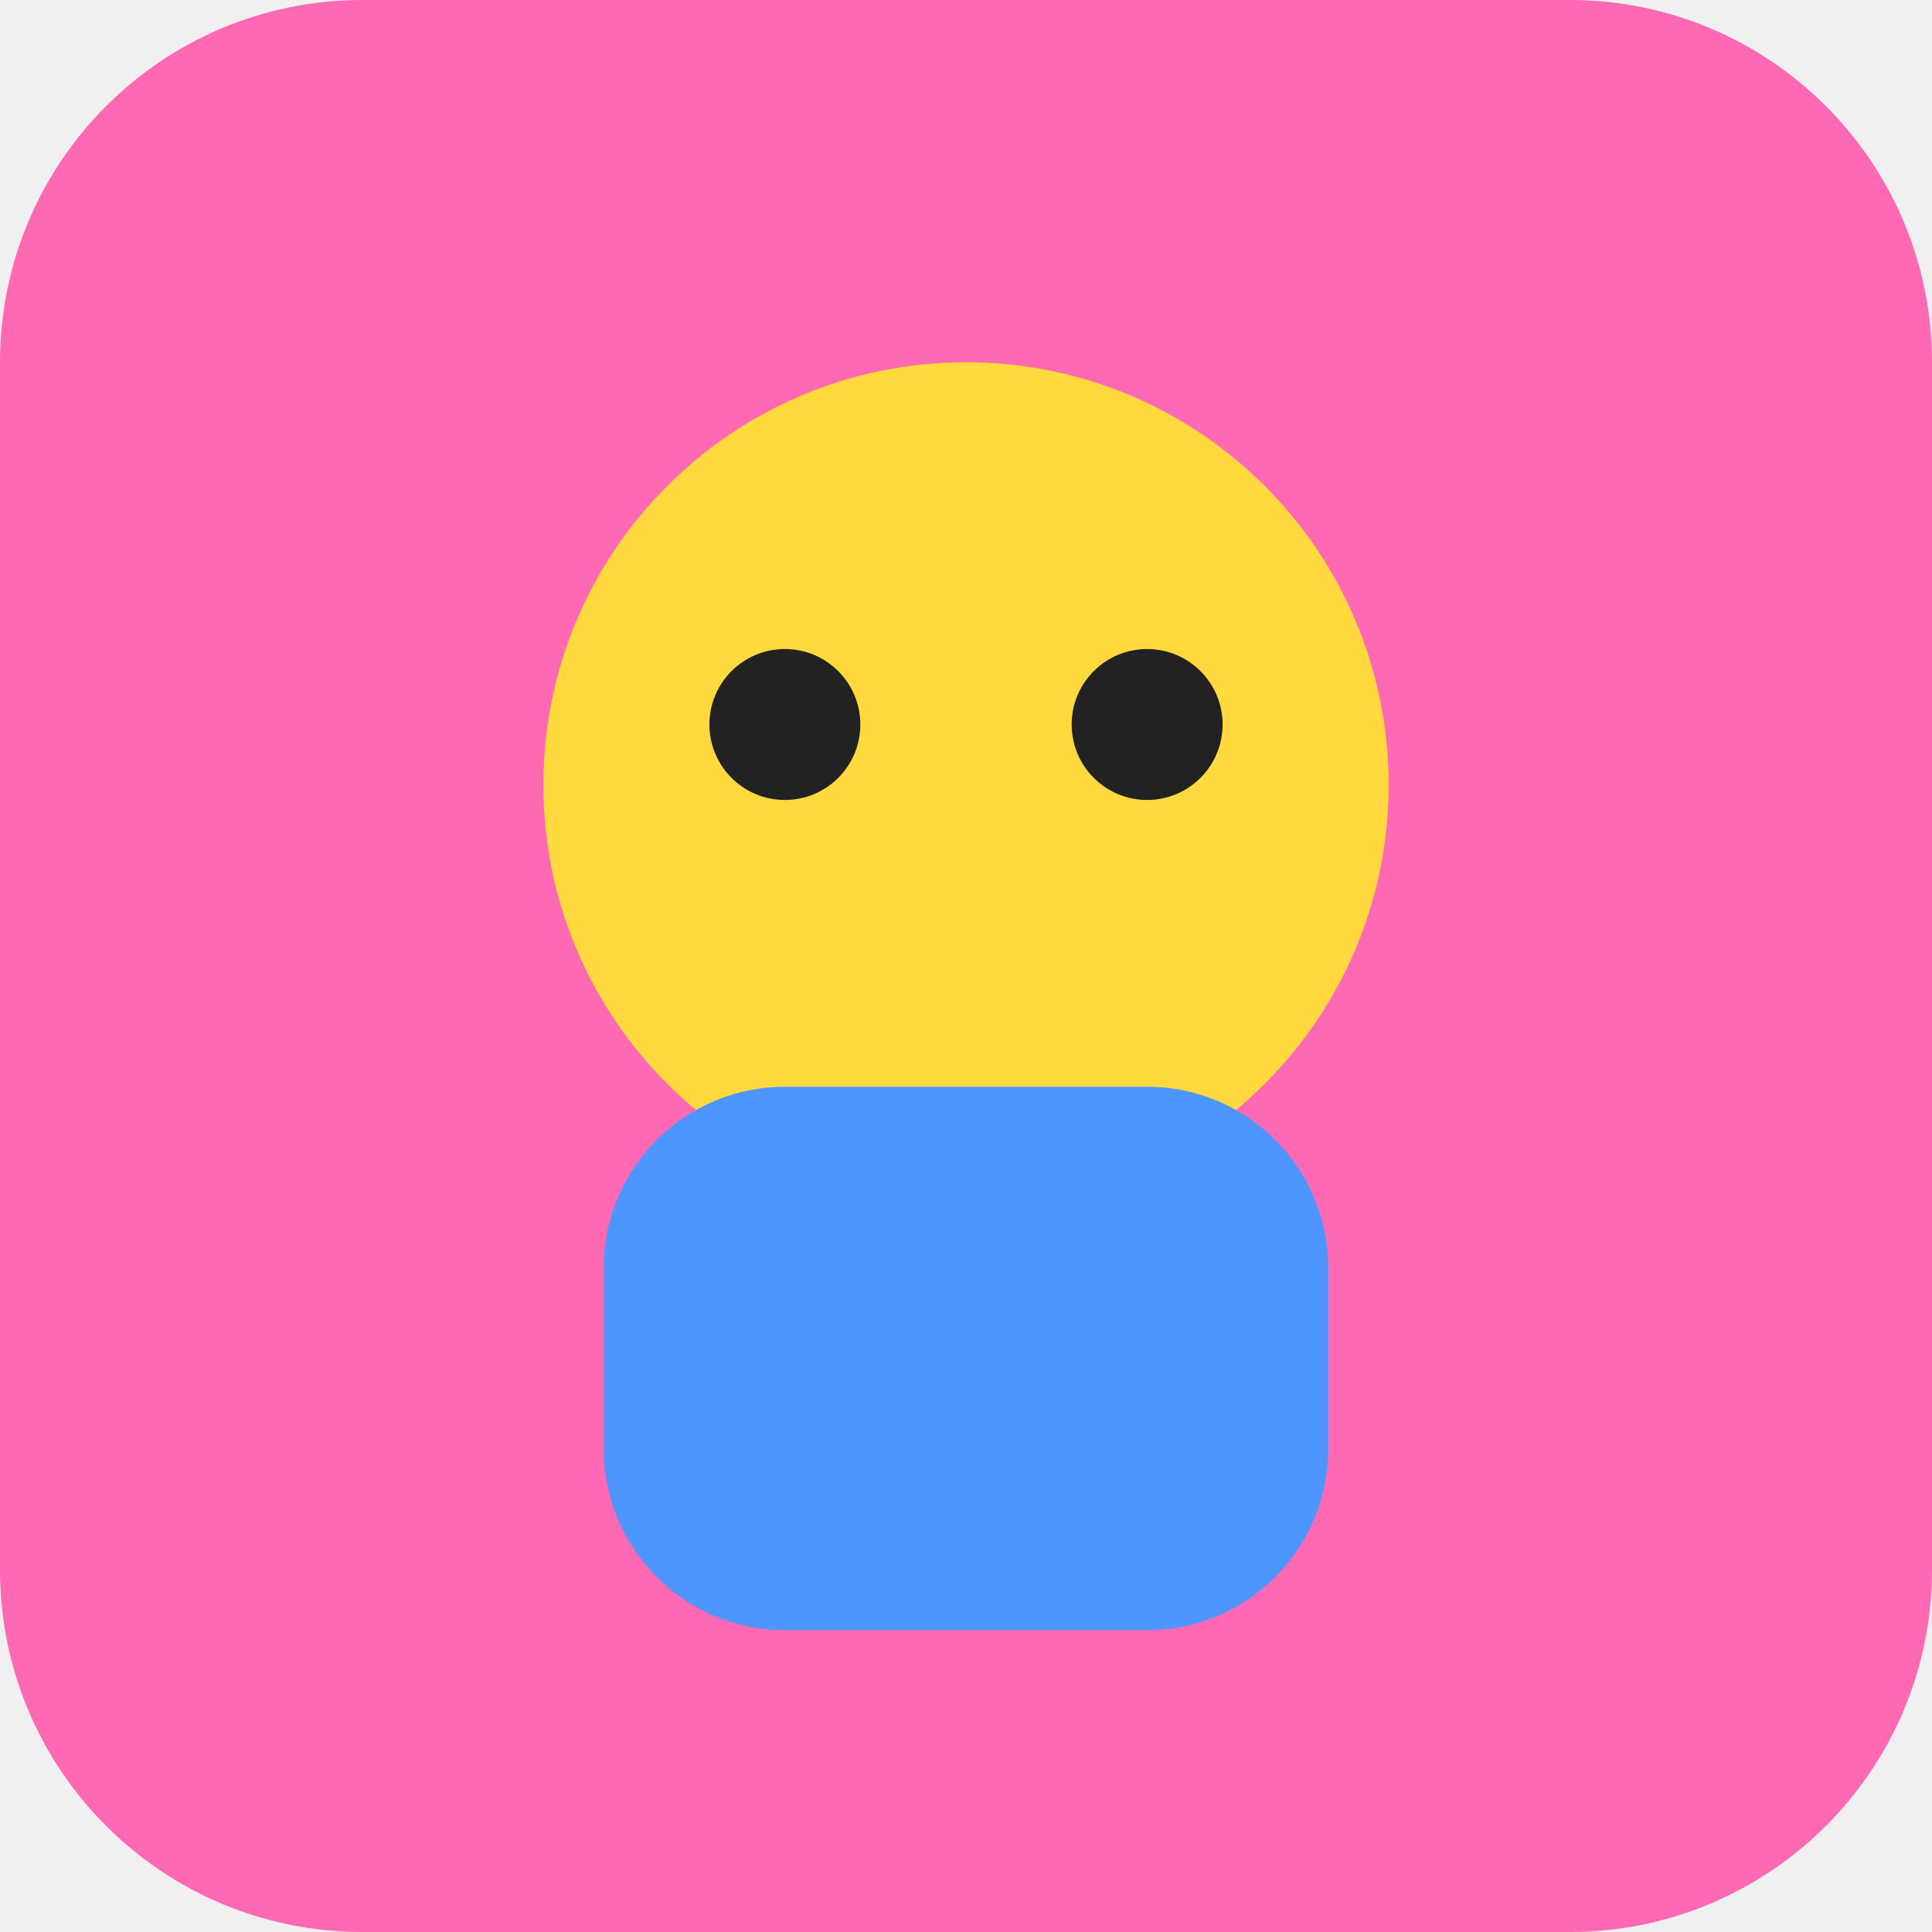
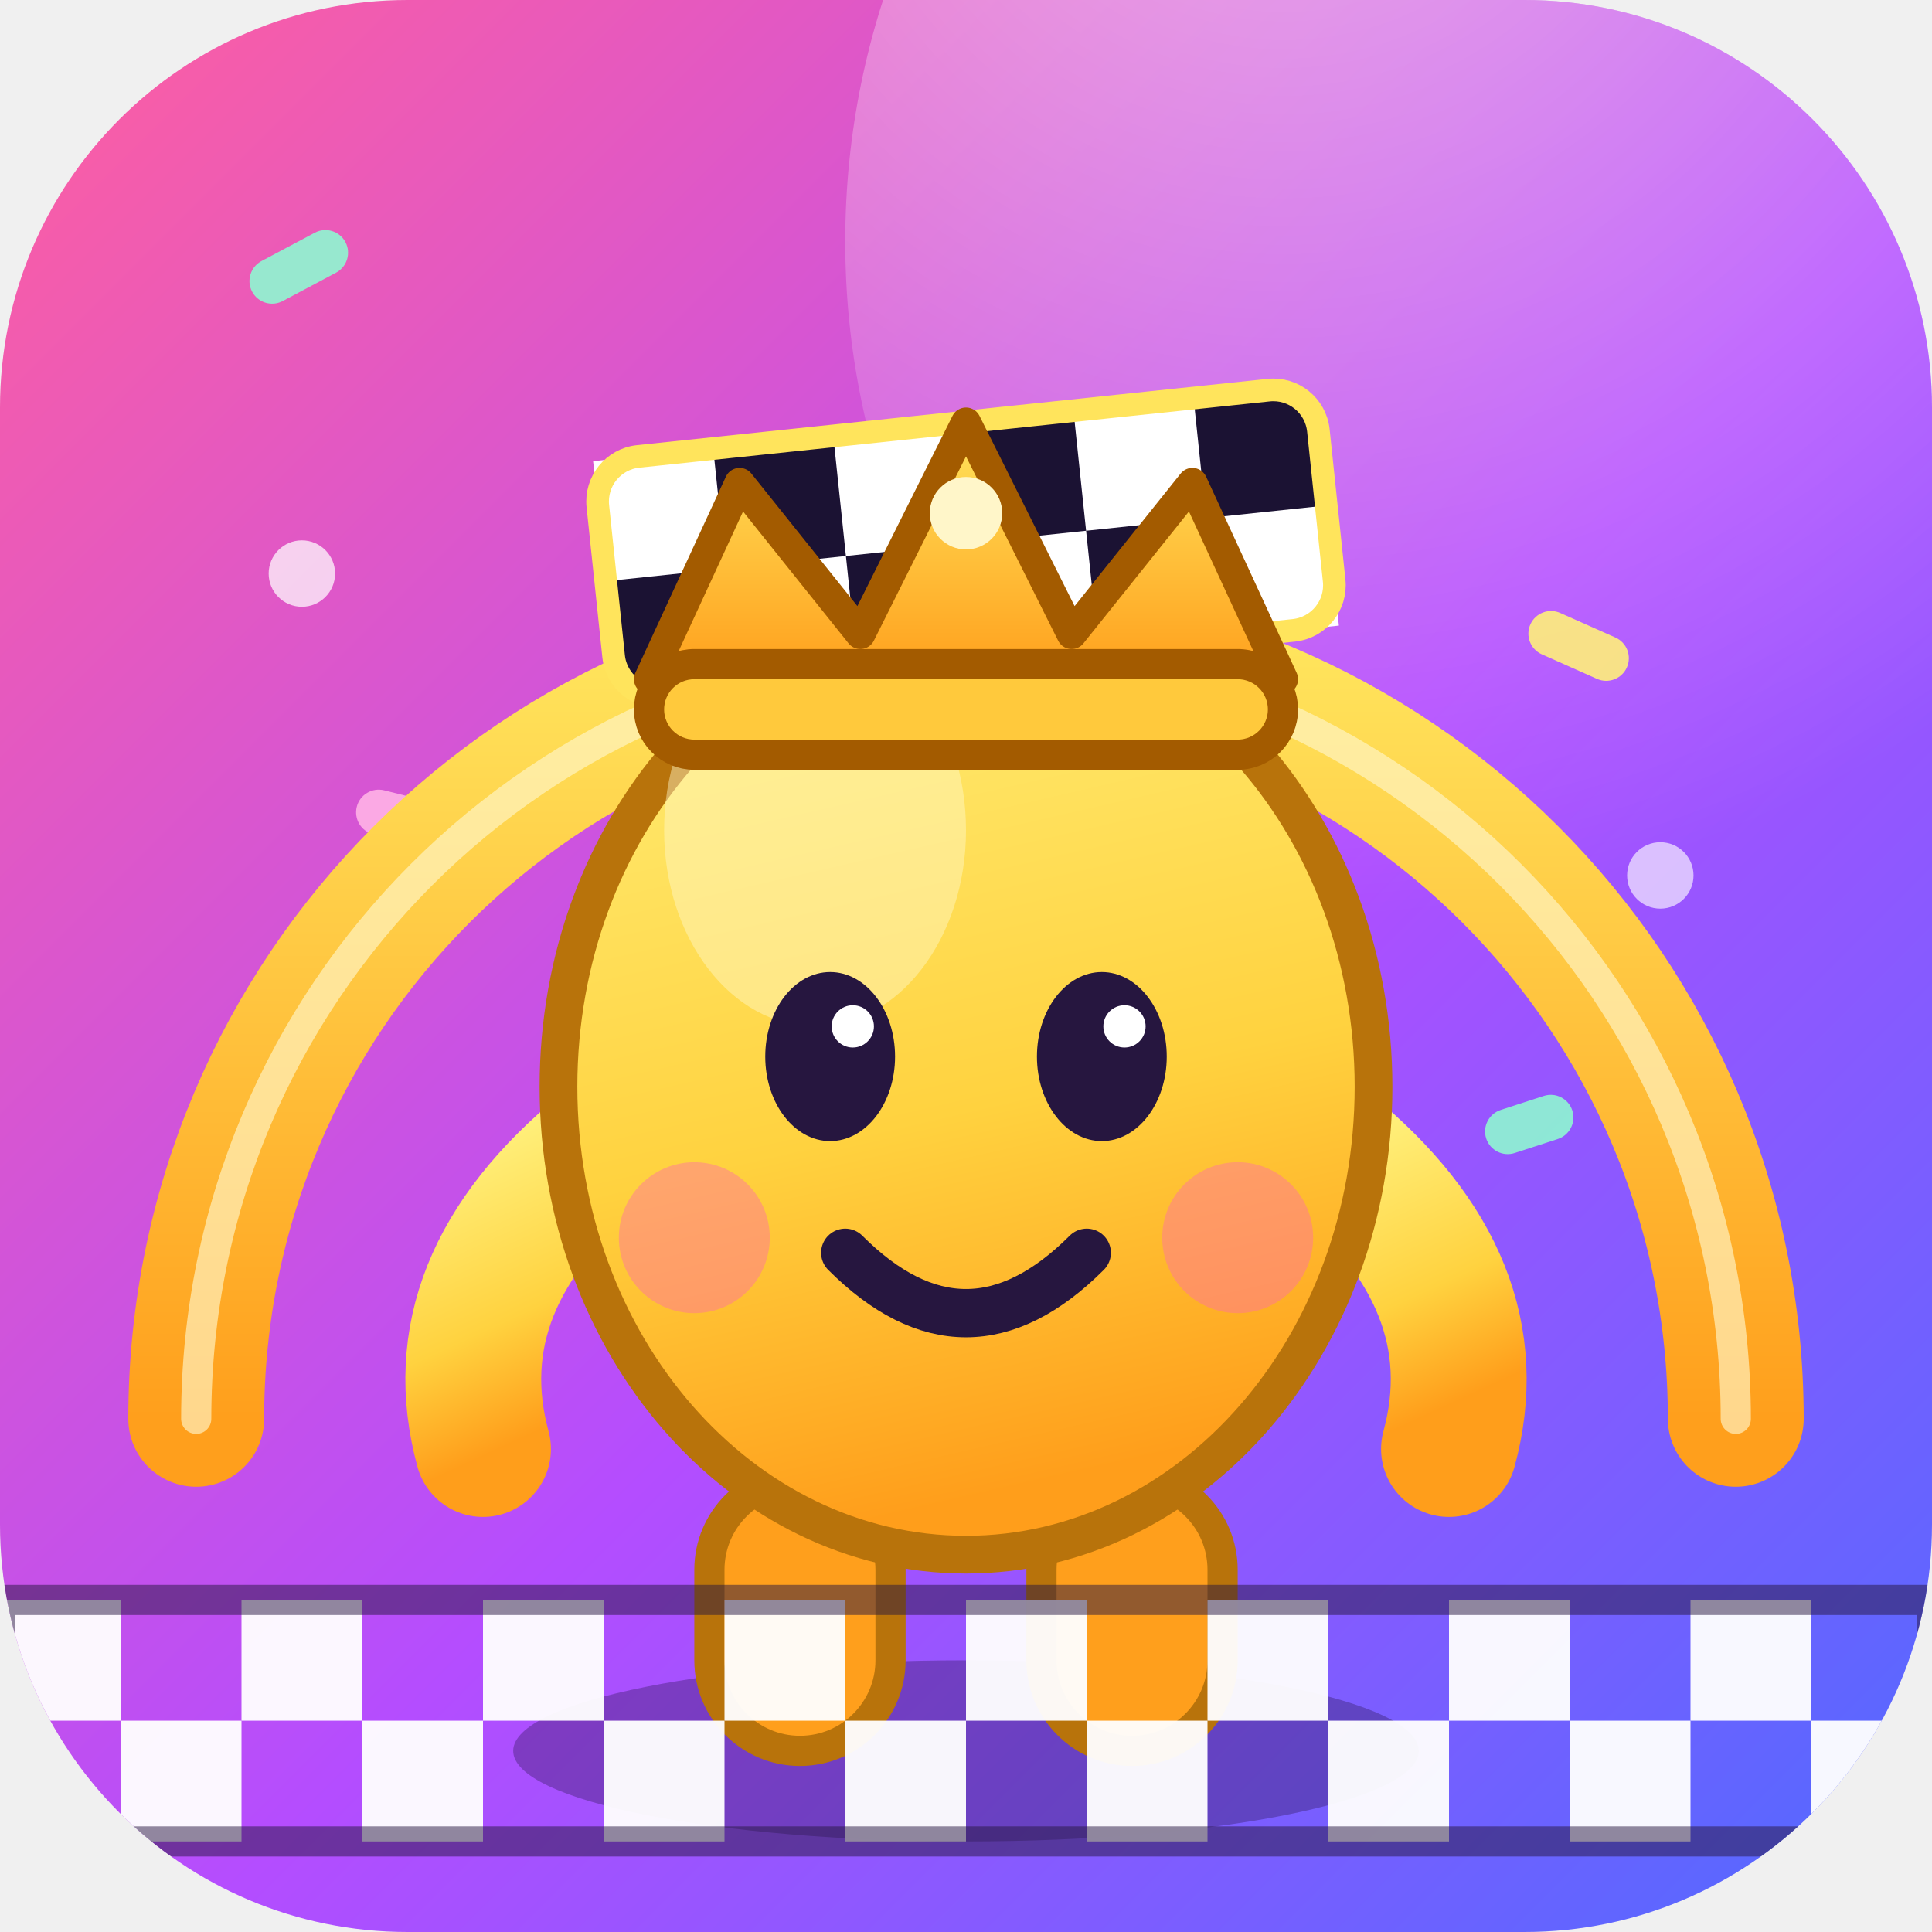
<svg xmlns="http://www.w3.org/2000/svg" width="128" height="128" viewBox="0 0 128 128">
-   <rect width="128" height="128" rx="24" fill="#FF69B4" />
-   <circle cx="64" cy="52" r="28" fill="#FFD93D" />
-   <rect x="40" y="72" width="48" height="36" rx="12" fill="#4D96FF" />
-   <circle cx="52" cy="48" r="5" fill="#222" />
-   <circle cx="76" cy="48" r="5" fill="#222" />
+   <defs>
+     <linearGradient id="bg" x1="0" y1="0" x2="1" y2="1">
+       <stop offset="0" stop-color="#FF5F9E" />
+       <stop offset="0.55" stop-color="#B44DFF" />
+       <stop offset="1" stop-color="#4C6BFF" />
+     </linearGradient>
+     <linearGradient id="gold" x1="0" y1="0" x2="0" y2="1">
+       <stop offset="0" stop-color="#FFE45C" />
+       <stop offset="1" stop-color="#FF9F1C" />
+     </linearGradient>
+     <linearGradient id="body" x1="0" y1="0" x2="0.2" y2="1">
+       <stop offset="0" stop-color="#FFEF7A" />
+       <stop offset="0.6" stop-color="#FFD23F" />
+       <stop offset="1" stop-color="#FF9E1B" />
+     </linearGradient>
+     <radialGradient id="shine" cx="0.28" cy="0.18" r="0.75">
+       <stop offset="0" stop-color="#FFFFFF" stop-opacity="0.5" />
+       <stop offset="1" stop-color="#FFFFFF" stop-opacity="0" />
+     </radialGradient>
+     <clipPath id="frame">
+       <rect width="128" height="128" rx="27" />
+     </clipPath>
+   </defs>
+   <g clip-path="url(#frame)">
+     <rect width="128" height="128" fill="url(#bg)" />
+     <circle cx="108" cy="16" r="52" fill="url(#shine)" />
+     <g opacity="0.9">
+       <rect x="16" y="18" width="7" height="3" rx="1.5" fill="#8EF7D1" transform="rotate(-28 16 18)" />
+       <rect x="102" y="40" width="7" height="3" rx="1.5" fill="#FFEF7A" transform="rotate(24 102 40)" />
+       <rect x="24" y="52" width="6" height="3" rx="1.5" fill="#FFB3E6" transform="rotate(14 24 52)" />
+       <rect x="98" y="74" width="6" height="3" rx="1.5" fill="#8EF7D1" transform="rotate(-18 98 74)" />
+       <circle cx="20" cy="38" r="2.2" fill="#FFFFFF" opacity="0.8" />
+       <circle cx="110" cy="58" r="2.2" fill="#FFFFFF" opacity="0.7" />
+     </g>
+     <path d="M13 94 A51 51 0 0 1 115 94" fill="none" stroke="url(#gold)" stroke-width="9" stroke-linecap="round" />
+     <path d="M13 94 A51 51 0 0 1 115 94" fill="none" stroke="#FFF6C9" stroke-width="2" stroke-linecap="round" opacity="0.65" />
+     <g transform="translate(40 28) rotate(-6 24 8)">
+       <rect x="0" y="0" width="48" height="16" rx="3" fill="#1B1233" />
+       <g fill="#FFFFFF">
+         <rect x="0" y="0" width="8" height="8" />
+         <rect x="16" y="0" width="8" height="8" />
+         <rect x="32" y="0" width="8" height="8" />
+         <rect x="8" y="8" width="8" height="8" />
+         <rect x="24" y="8" width="8" height="8" />
+         <rect x="40" y="8" width="8" height="8" />
+       </g>
+       <rect x="0" y="0" width="48" height="16" rx="3" fill="none" stroke="#FFE45C" stroke-width="1.5" />
+     </g>
+     <ellipse cx="64" cy="116" rx="30" ry="6" fill="#2B1550" opacity="0.35" />
+     <rect x="47" y="98" width="12" height="18" rx="6" fill="#FF9F1C" stroke="#B8730B" stroke-width="2" />
+     <rect x="69" y="98" width="12" height="18" rx="6" fill="#FF9F1C" stroke="#B8730B" stroke-width="2" />
+     <path d="M40 76 q-11 9 -8 20" fill="none" stroke="url(#body)" stroke-width="9" stroke-linecap="round" />
+     <path d="M88 76 q11 9 8 20" fill="none" stroke="url(#body)" stroke-width="9" stroke-linecap="round" />
+     <ellipse cx="64" cy="72" rx="27" ry="31" fill="url(#body)" stroke="#B8730B" stroke-width="2.5" />
+     <ellipse cx="54" cy="55" rx="10" ry="13" fill="#FFF8C9" opacity="0.45" />
+     <ellipse cx="55" cy="70" rx="4.3" ry="5.6" fill="#26163F" />
+     <ellipse cx="73" cy="70" rx="4.3" ry="5.6" fill="#26163F" />
+     <circle cx="56.5" cy="68" r="1.4" fill="#FFFFFF" />
+     <circle cx="74.5" cy="68" r="1.4" fill="#FFFFFF" />
+     <circle cx="46" cy="82" r="5" fill="#FF6FA5" opacity="0.45" />
+     <circle cx="82" cy="82" r="5" fill="#FF6FA5" opacity="0.45" />
+     <path d="M56 83 q8 8 16 0" fill="none" stroke="#26163F" stroke-width="3.2" stroke-linecap="round" />
+     <path d="M43 45 L49 32 L57 42 L64 28 L71 42 L79 32 L85 45 Z" fill="url(#gold)" stroke="#A35B00" stroke-width="2" stroke-linejoin="round" />
+     <rect x="43" y="44" width="42" height="6" rx="3" fill="#FFC93C" stroke="#A35B00" stroke-width="2" />
+     <circle cx="64" cy="34" r="2.4" fill="#FFF6C9" />
+     <g transform="translate(0 106)">
+       <g fill="#FFFFFF" opacity="0.95">
+         <rect x="0" y="0" width="8" height="8" />
+         <rect x="16" y="0" width="8" height="8" />
+         <rect x="32" y="0" width="8" height="8" />
+         <rect x="48" y="0" width="8" height="8" />
+         <rect x="64" y="0" width="8" height="8" />
+         <rect x="80" y="0" width="8" height="8" />
+         <rect x="96" y="0" width="8" height="8" />
+         <rect x="112" y="0" width="8" height="8" />
+         <rect x="8" y="8" width="8" height="8" />
+         <rect x="24" y="8" width="8" height="8" />
+         <rect x="40" y="8" width="8" height="8" />
+         <rect x="56" y="8" width="8" height="8" />
+         <rect x="72" y="8" width="8" height="8" />
+         <rect x="88" y="8" width="8" height="8" />
+         <rect x="104" y="8" width="8" height="8" />
+         <rect x="120" y="8" width="8" height="8" />
+       </g>
+       <rect x="0" y="0" width="128" height="16" fill="none" stroke="#26163F" stroke-width="2" opacity="0.5" />
+     </g>
+   </g>
</svg>
